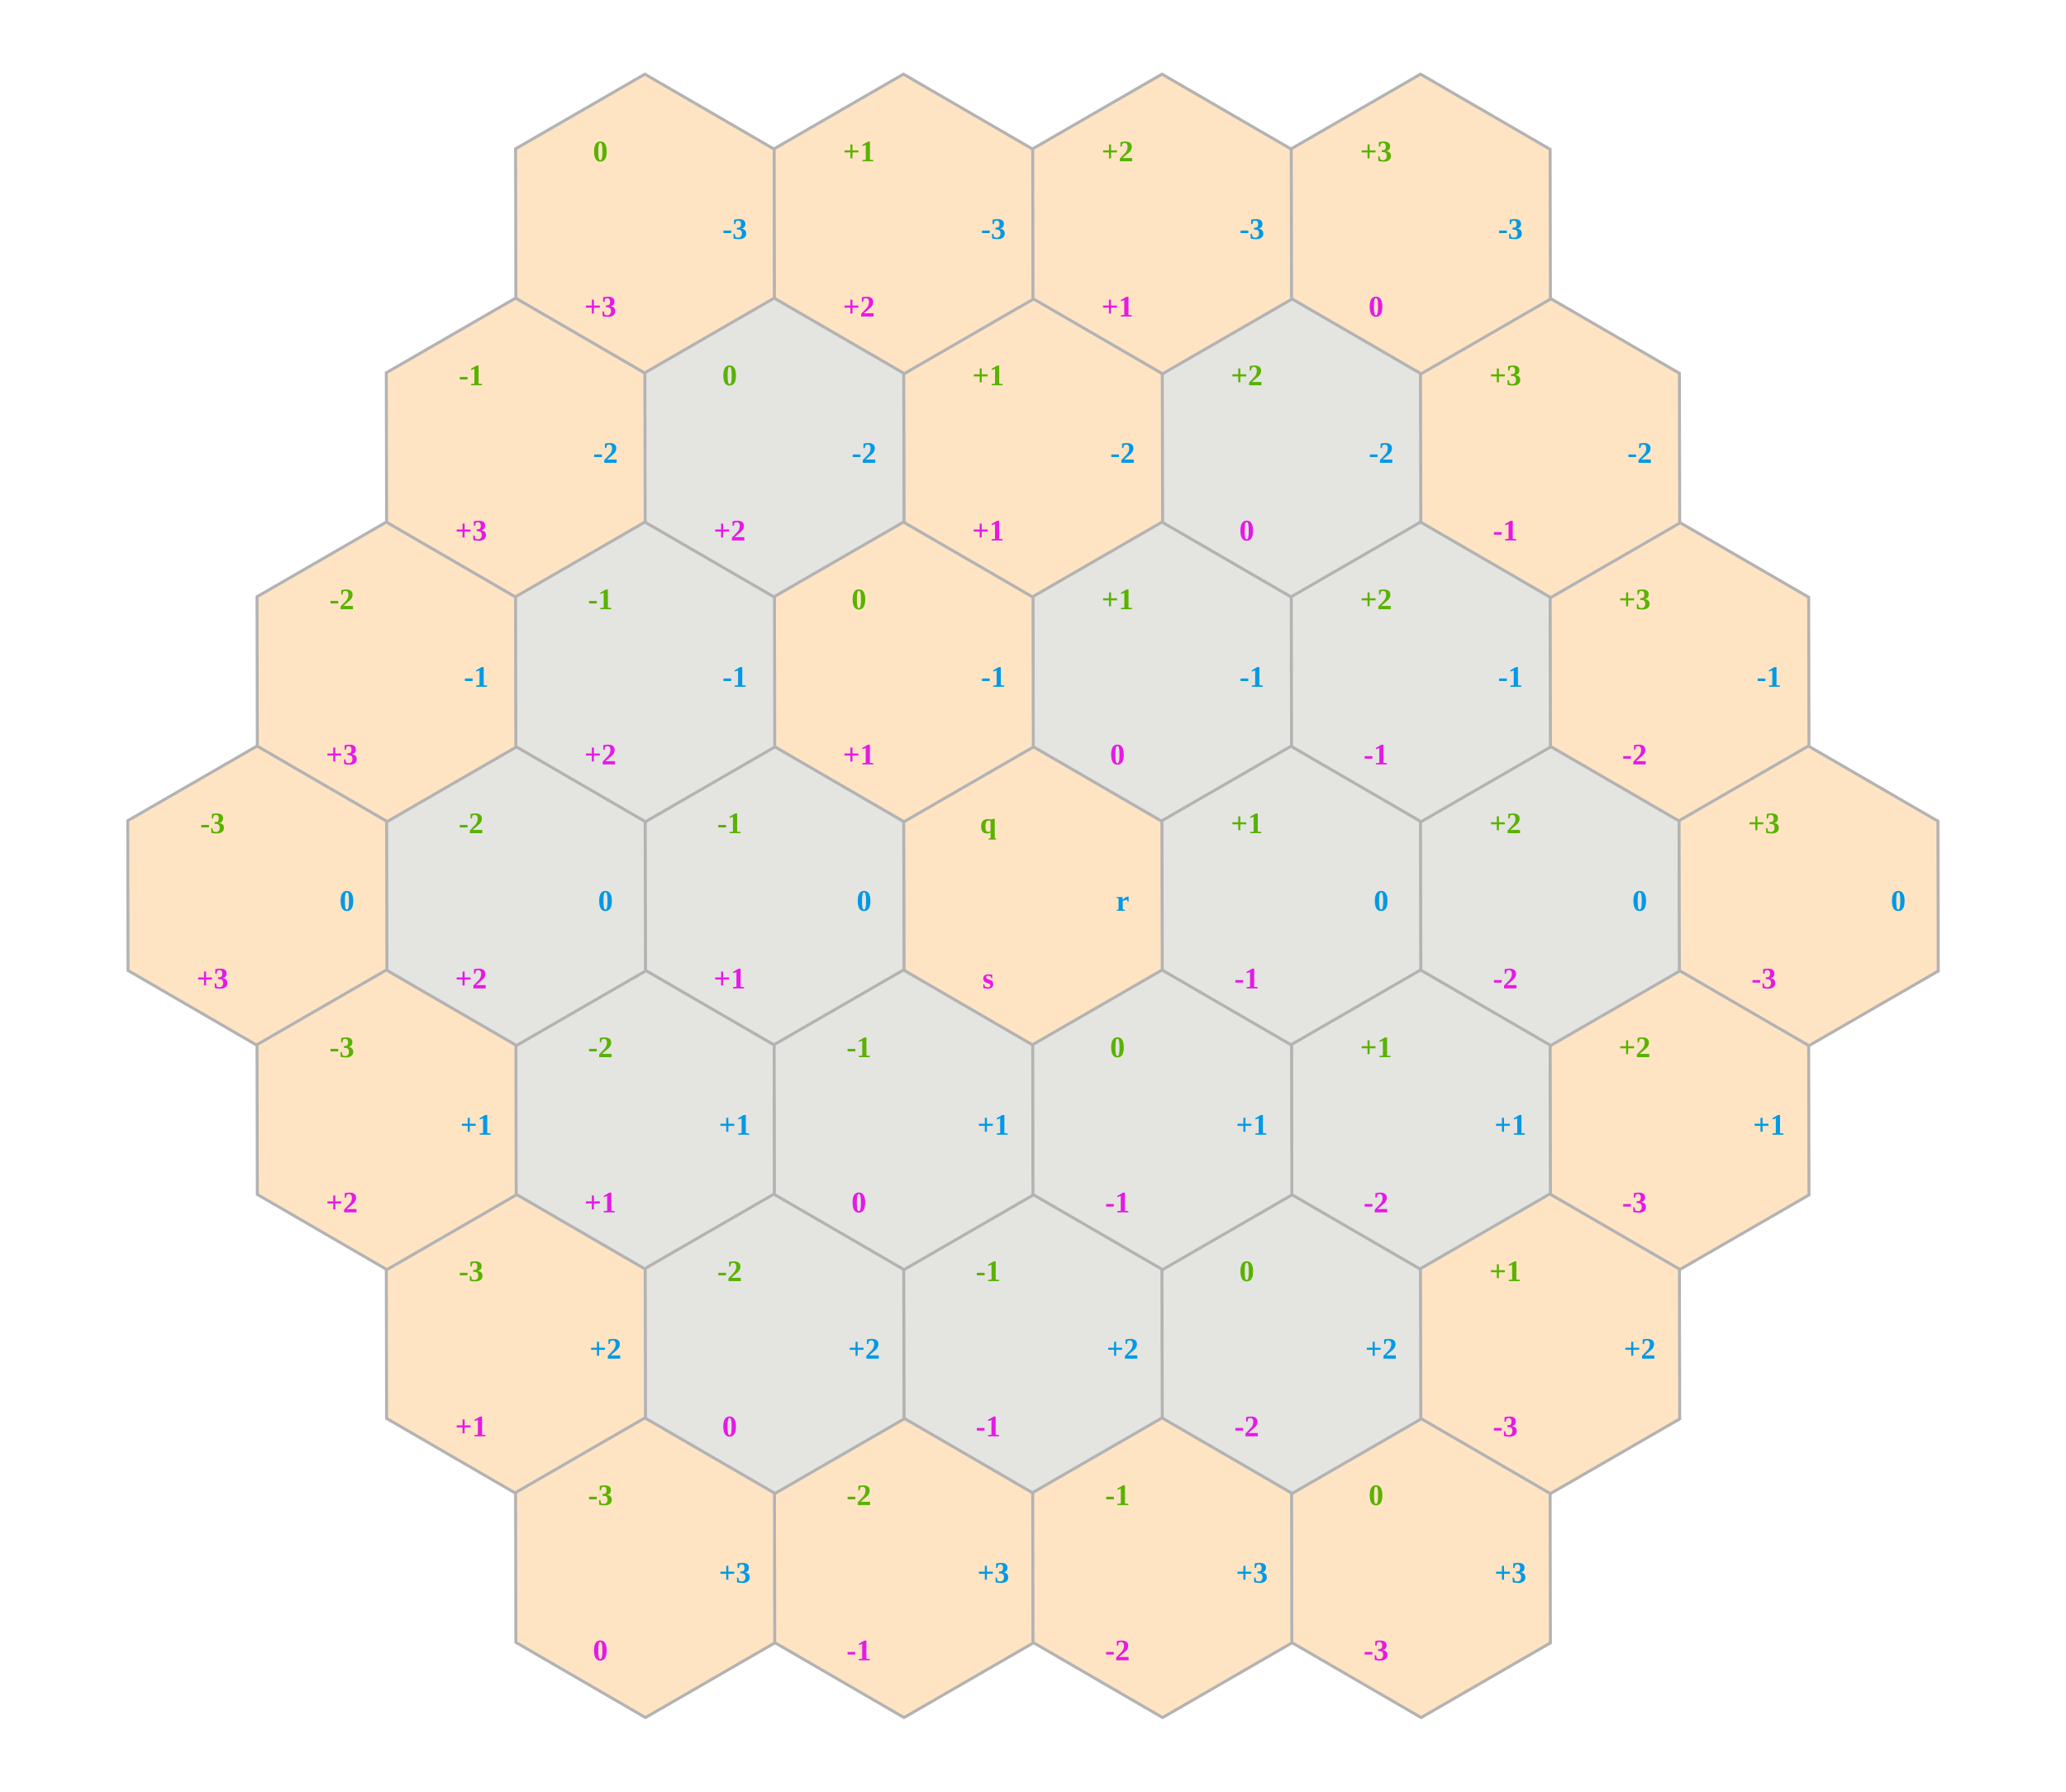
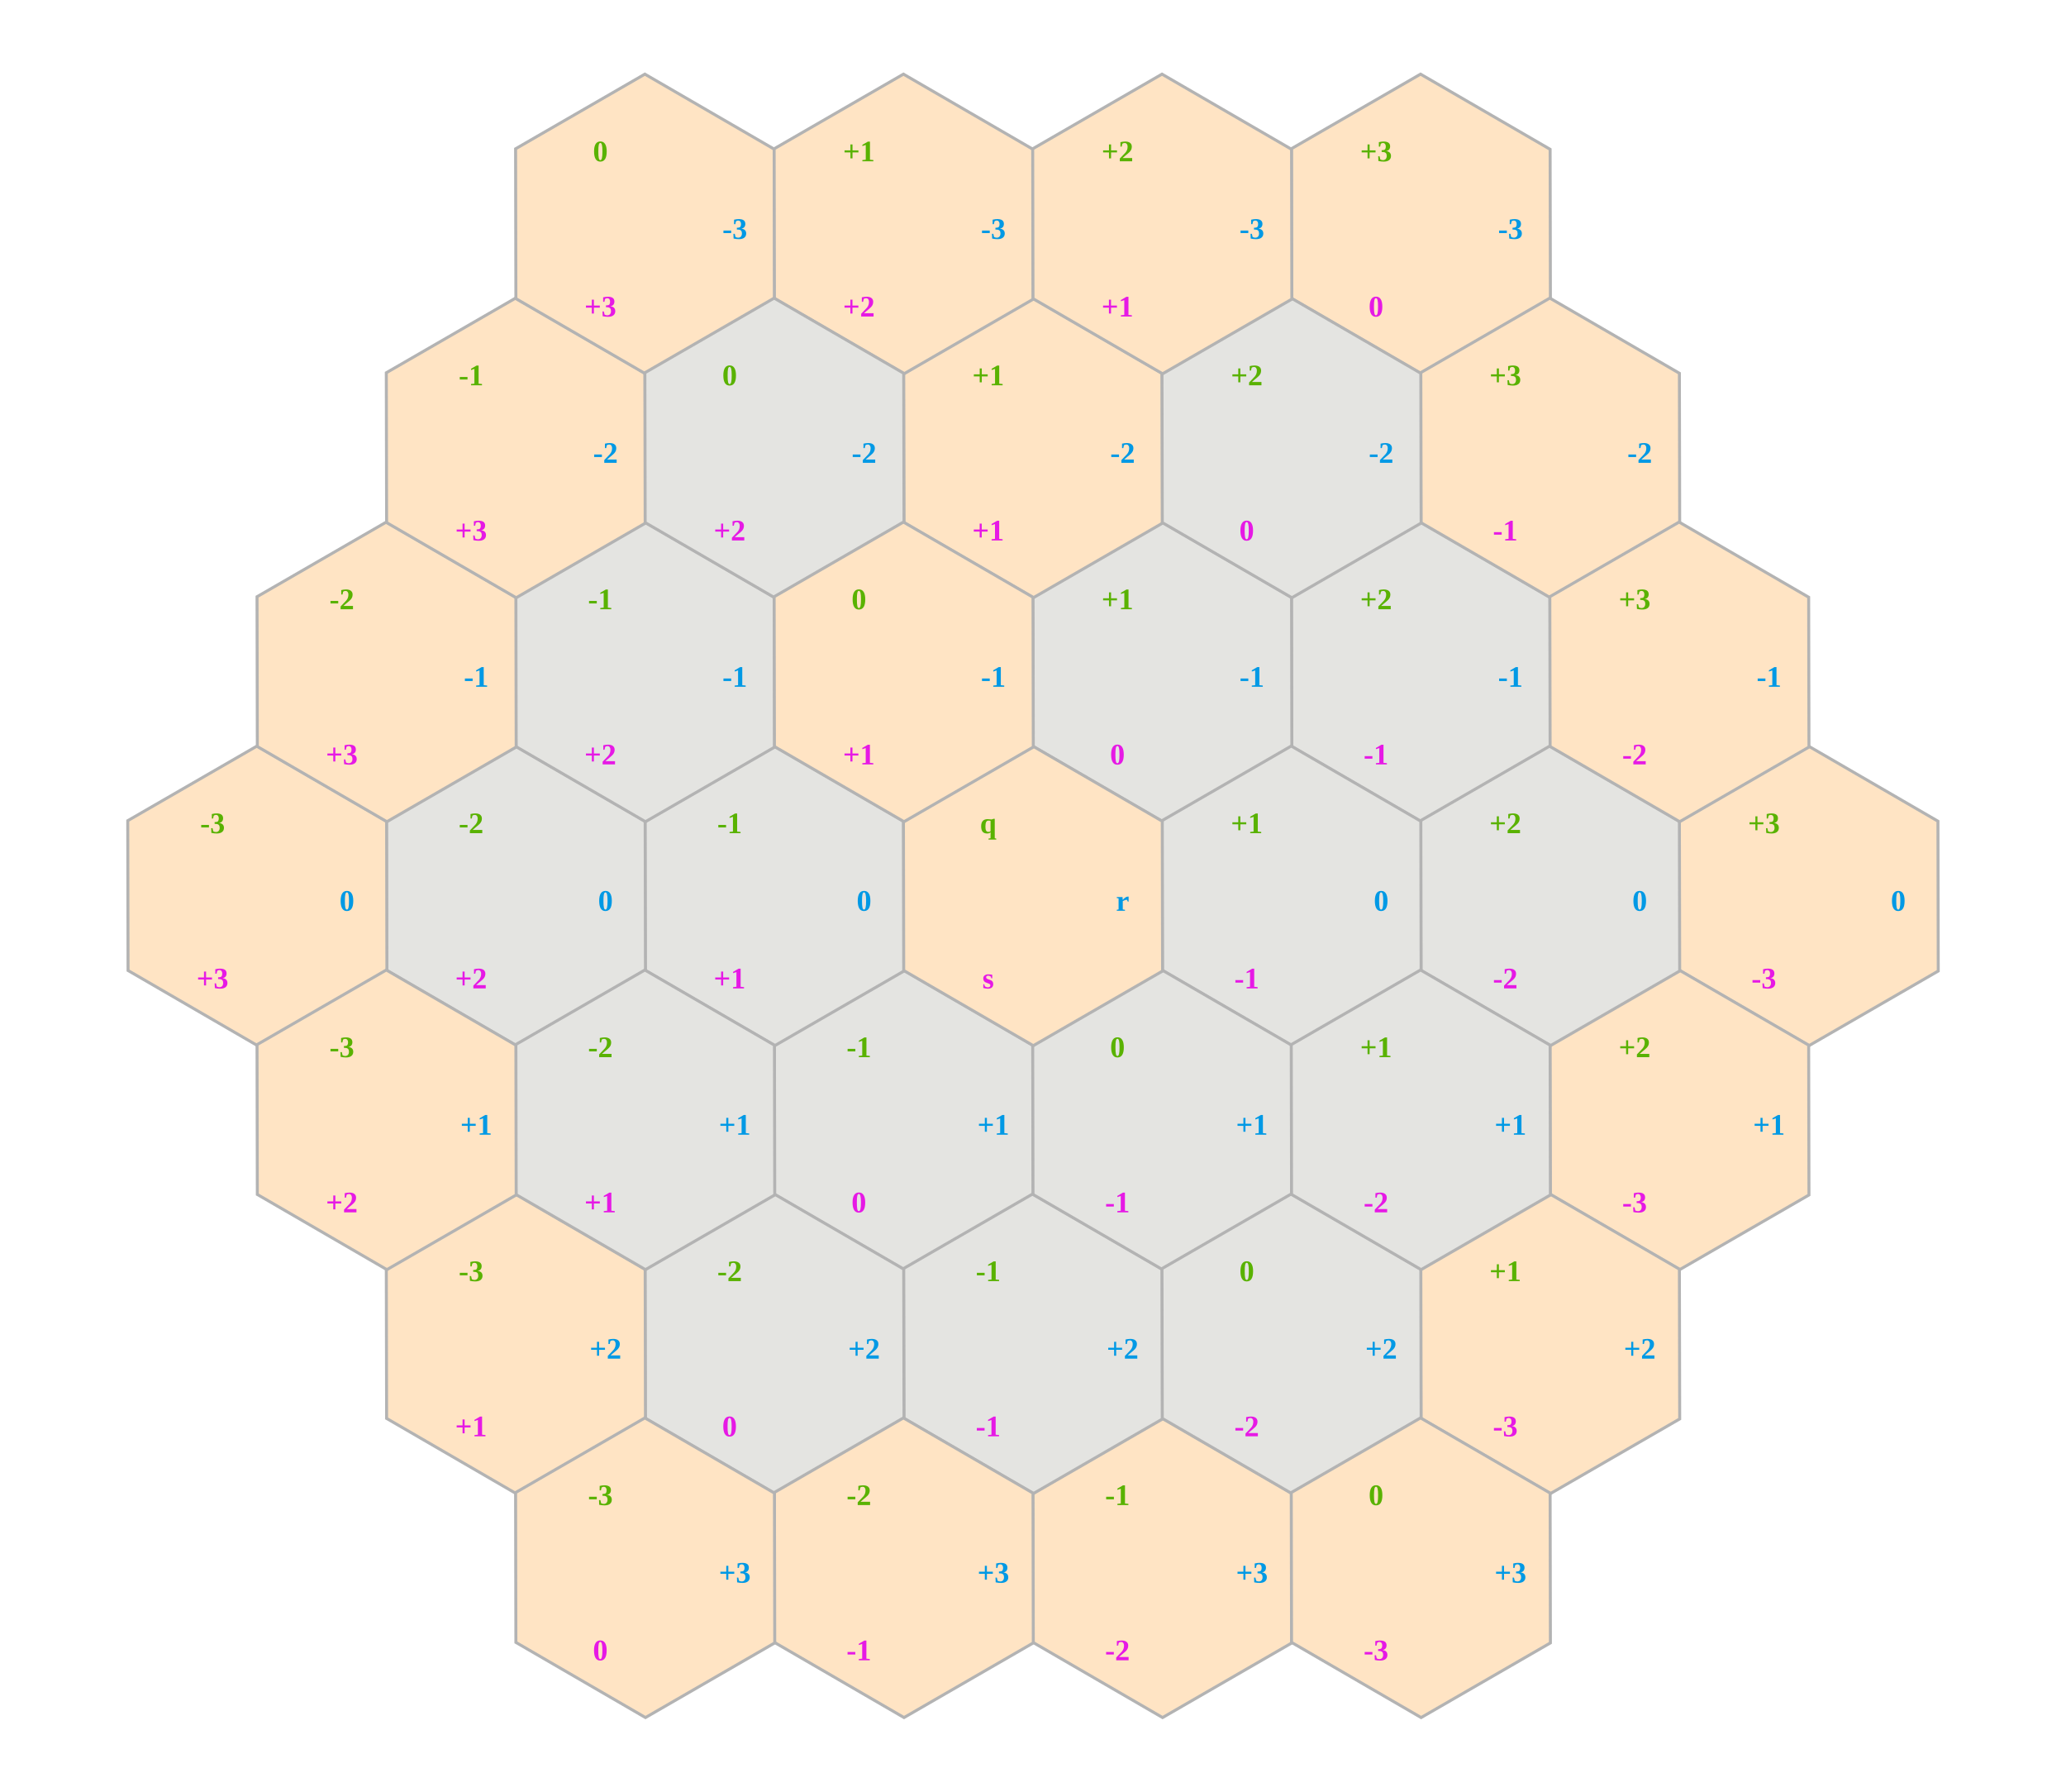
<svg xmlns="http://www.w3.org/2000/svg" version="1.1" viewBox="-692 -600 1384 1200" width="1384" height="1200" preserveAspectRatio="xMidYMin meet">
  <style>
    svg {
        stroke-width: 2px;
        stroke: #b3b3b3ff;
        fill: #e4e4e1ff;
        background-color: #ffffffff;
    }
    text {
        font-weight: bold;
        stroke: none;
        fill: black;
        text-anchor: middle;
        font-size: 20px;
    }
    .q {
        fill: #59b201ff;
    }
    .r {
        fill: #0099e5ff;
    }
    .s {
        fill: #e619e5ff;
    }
    .style-1 {
        fill: #ffe4c4ff;
    }
</style>
-   <g transform="translate(173.2051,-300),rotate(-30)">
-     <polygon points="100,0 50,-87 -50,-87 -100,-0 -50,87 50,87">
-     </polygon>
-     <text transform="rotate(-90) translate(60, 0) rotate(90) rotate(30) translate(0,10)" class="q">+2</text>
-     <text transform="rotate(-90) translate(-30, 52) rotate(90) rotate(30) translate(0,10)" class="r">-2</text>
-     <text transform="rotate(-90) translate(-30, -52) rotate(90) rotate(30) translate(0,10)" class="s">0</text>
-   </g>
-   <g class="style-1" transform="translate(259.8076,450),rotate(-30)">
-     <polygon points="100,0 50,-87 -50,-87 -100,-0 -50,87 50,87">
-     </polygon>
-     <text transform="rotate(-90) translate(60, 0) rotate(90) rotate(30) translate(0,10)" class="q">0</text>
-     <text transform="rotate(-90) translate(-30, 52) rotate(90) rotate(30) translate(0,10)" class="r">+3</text>
-     <text transform="rotate(-90) translate(-30, -52) rotate(90) rotate(30) translate(0,10)" class="s">-3</text>
+   <g class="style-1" transform="translate(519.6152,0),rotate(-30)">
+     <polygon points="100,0 50,-87 -50,-87 -100,-0 -50,87 50,87">
+     </polygon>
+     <text transform="rotate(-90) translate(60, 0) rotate(90) rotate(30) translate(0,10)" class="q">+3</text>
+     <text transform="rotate(-90) translate(-30, 52) rotate(90) rotate(30) translate(0,10)" class="r">0</text>
+     <text transform="rotate(-90) translate(-30, -52) rotate(90) rotate(30) translate(0,10)" class="s">-3</text>
+   </g>
+   <g transform="translate(-86.60254,150),rotate(-30)">
+     <polygon points="100,0 50,-87 -50,-87 -100,-0 -50,87 50,87">
+     </polygon>
+     <text transform="rotate(-90) translate(60, 0) rotate(90) rotate(30) translate(0,10)" class="q">-1</text>
+     <text transform="rotate(-90) translate(-30, 52) rotate(90) rotate(30) translate(0,10)" class="r">+1</text>
+     <text transform="rotate(-90) translate(-30, -52) rotate(90) rotate(30) translate(0,10)" class="s">0</text>
+   </g>
+   <g transform="translate(259.8076,-150),rotate(-30)">
+     <polygon points="100,0 50,-87 -50,-87 -100,-0 -50,87 50,87">
+     </polygon>
+     <text transform="rotate(-90) translate(60, 0) rotate(90) rotate(30) translate(0,10)" class="q">+2</text>
+     <text transform="rotate(-90) translate(-30, 52) rotate(90) rotate(30) translate(0,10)" class="r">-1</text>
+     <text transform="rotate(-90) translate(-30, -52) rotate(90) rotate(30) translate(0,10)" class="s">-1</text>
+   </g>
+   <g class="style-1" transform="translate(259.8076,-450),rotate(-30)">
+     <polygon points="100,0 50,-87 -50,-87 -100,-0 -50,87 50,87">
+     </polygon>
+     <text transform="rotate(-90) translate(60, 0) rotate(90) rotate(30) translate(0,10)" class="q">+3</text>
+     <text transform="rotate(-90) translate(-30, 52) rotate(90) rotate(30) translate(0,10)" class="r">-3</text>
+     <text transform="rotate(-90) translate(-30, -52) rotate(90) rotate(30) translate(0,10)" class="s">0</text>
+   </g>
+   <g transform="translate(-173.2051,0),rotate(-30)">
+     <polygon points="100,0 50,-87 -50,-87 -100,-0 -50,87 50,87">
+     </polygon>
+     <text transform="rotate(-90) translate(60, 0) rotate(90) rotate(30) translate(0,10)" class="q">-1</text>
+     <text transform="rotate(-90) translate(-30, 52) rotate(90) rotate(30) translate(0,10)" class="r">0</text>
+     <text transform="rotate(-90) translate(-30, -52) rotate(90) rotate(30) translate(0,10)" class="s">+1</text>
+   </g>
+   <g class="style-1" transform="translate(433.0127,150),rotate(-30)">
+     <polygon points="100,0 50,-87 -50,-87 -100,-0 -50,87 50,87">
+     </polygon>
+     <text transform="rotate(-90) translate(60, 0) rotate(90) rotate(30) translate(0,10)" class="q">+2</text>
+     <text transform="rotate(-90) translate(-30, 52) rotate(90) rotate(30) translate(0,10)" class="r">+1</text>
+     <text transform="rotate(-90) translate(-30, -52) rotate(90) rotate(30) translate(0,10)" class="s">-3</text>
+   </g>
+   <g class="style-1" transform="translate(86.60254,450),rotate(-30)">
+     <polygon points="100,0 50,-87 -50,-87 -100,-0 -50,87 50,87">
+     </polygon>
+     <text transform="rotate(-90) translate(60, 0) rotate(90) rotate(30) translate(0,10)" class="q">-1</text>
+     <text transform="rotate(-90) translate(-30, 52) rotate(90) rotate(30) translate(0,10)" class="r">+3</text>
+     <text transform="rotate(-90) translate(-30, -52) rotate(90) rotate(30) translate(0,10)" class="s">-2</text>
+   </g>
+   <g transform="translate(-346.4102,0),rotate(-30)">
+     <polygon points="100,0 50,-87 -50,-87 -100,-0 -50,87 50,87">
+     </polygon>
+     <text transform="rotate(-90) translate(60, 0) rotate(90) rotate(30) translate(0,10)" class="q">-2</text>
+     <text transform="rotate(-90) translate(-30, 52) rotate(90) rotate(30) translate(0,10)" class="r">0</text>
+     <text transform="rotate(-90) translate(-30, -52) rotate(90) rotate(30) translate(0,10)" class="s">+2</text>
+   </g>
+   <g transform="translate(-259.8076,-150),rotate(-30)">
+     <polygon points="100,0 50,-87 -50,-87 -100,-0 -50,87 50,87">
+     </polygon>
+     <text transform="rotate(-90) translate(60, 0) rotate(90) rotate(30) translate(0,10)" class="q">-1</text>
+     <text transform="rotate(-90) translate(-30, 52) rotate(90) rotate(30) translate(0,10)" class="r">-1</text>
+     <text transform="rotate(-90) translate(-30, -52) rotate(90) rotate(30) translate(0,10)" class="s">+2</text>
+   </g>
+   <g transform="translate(346.4102,0),rotate(-30)">
+     <polygon points="100,0 50,-87 -50,-87 -100,-0 -50,87 50,87">
+     </polygon>
+     <text transform="rotate(-90) translate(60, 0) rotate(90) rotate(30) translate(0,10)" class="q">+2</text>
+     <text transform="rotate(-90) translate(-30, 52) rotate(90) rotate(30) translate(0,10)" class="r">0</text>
+     <text transform="rotate(-90) translate(-30, -52) rotate(90) rotate(30) translate(0,10)" class="s">-2</text>
+   </g>
+   <g class="style-1" transform="translate(-519.6152,0),rotate(-30)">
+     <polygon points="100,0 50,-87 -50,-87 -100,-0 -50,87 50,87">
+     </polygon>
+     <text transform="rotate(-90) translate(60, 0) rotate(90) rotate(30) translate(0,10)" class="q">-3</text>
+     <text transform="rotate(-90) translate(-30, 52) rotate(90) rotate(30) translate(0,10)" class="r">0</text>
+     <text transform="rotate(-90) translate(-30, -52) rotate(90) rotate(30) translate(0,10)" class="s">+3</text>
+   </g>
+   <g transform="translate(0,300),rotate(-30)">
+     <polygon points="100,0 50,-87 -50,-87 -100,-0 -50,87 50,87">
+     </polygon>
+     <text transform="rotate(-90) translate(60, 0) rotate(90) rotate(30) translate(0,10)" class="q">-1</text>
+     <text transform="rotate(-90) translate(-30, 52) rotate(90) rotate(30) translate(0,10)" class="r">+2</text>
+     <text transform="rotate(-90) translate(-30, -52) rotate(90) rotate(30) translate(0,10)" class="s">-1</text>
+   </g>
+   <g transform="translate(-173.2051,300),rotate(-30)">
+     <polygon points="100,0 50,-87 -50,-87 -100,-0 -50,87 50,87">
+     </polygon>
+     <text transform="rotate(-90) translate(60, 0) rotate(90) rotate(30) translate(0,10)" class="q">-2</text>
+     <text transform="rotate(-90) translate(-30, 52) rotate(90) rotate(30) translate(0,10)" class="r">+2</text>
+     <text transform="rotate(-90) translate(-30, -52) rotate(90) rotate(30) translate(0,10)" class="s">0</text>
+   </g>
+   <g transform="translate(86.60254,-150),rotate(-30)">
+     <polygon points="100,0 50,-87 -50,-87 -100,-0 -50,87 50,87">
+     </polygon>
+     <text transform="rotate(-90) translate(60, 0) rotate(90) rotate(30) translate(0,10)" class="q">+1</text>
+     <text transform="rotate(-90) translate(-30, 52) rotate(90) rotate(30) translate(0,10)" class="r">-1</text>
+     <text transform="rotate(-90) translate(-30, -52) rotate(90) rotate(30) translate(0,10)" class="s">0</text>
+   </g>
+   <g class="style-1" transform="translate(-433.0127,-150),rotate(-30)">
+     <polygon points="100,0 50,-87 -50,-87 -100,-0 -50,87 50,87">
+     </polygon>
+     <text transform="rotate(-90) translate(60, 0) rotate(90) rotate(30) translate(0,10)" class="q">-2</text>
+     <text transform="rotate(-90) translate(-30, 52) rotate(90) rotate(30) translate(0,10)" class="r">-1</text>
+     <text transform="rotate(-90) translate(-30, -52) rotate(90) rotate(30) translate(0,10)" class="s">+3</text>
+   </g>
+   <g class="style-1" transform="translate(-346.4102,300),rotate(-30)">
+     <polygon points="100,0 50,-87 -50,-87 -100,-0 -50,87 50,87">
+     </polygon>
+     <text transform="rotate(-90) translate(60, 0) rotate(90) rotate(30) translate(0,10)" class="q">-3</text>
+     <text transform="rotate(-90) translate(-30, 52) rotate(90) rotate(30) translate(0,10)" class="r">+2</text>
+     <text transform="rotate(-90) translate(-30, -52) rotate(90) rotate(30) translate(0,10)" class="s">+1</text>
+   </g>
+   <g class="style-1" transform="translate(-346.4102,-300),rotate(-30)">
+     <polygon points="100,0 50,-87 -50,-87 -100,-0 -50,87 50,87">
+     </polygon>
+     <text transform="rotate(-90) translate(60, 0) rotate(90) rotate(30) translate(0,10)" class="q">-1</text>
+     <text transform="rotate(-90) translate(-30, 52) rotate(90) rotate(30) translate(0,10)" class="r">-2</text>
+     <text transform="rotate(-90) translate(-30, -52) rotate(90) rotate(30) translate(0,10)" class="s">+3</text>
+   </g>
+   <g class="style-1" transform="translate(-86.60254,450),rotate(-30)">
+     <polygon points="100,0 50,-87 -50,-87 -100,-0 -50,87 50,87">
+     </polygon>
+     <text transform="rotate(-90) translate(60, 0) rotate(90) rotate(30) translate(0,10)" class="q">-2</text>
+     <text transform="rotate(-90) translate(-30, 52) rotate(90) rotate(30) translate(0,10)" class="r">+3</text>
+     <text transform="rotate(-90) translate(-30, -52) rotate(90) rotate(30) translate(0,10)" class="s">-1</text>
+   </g>
+   <g transform="translate(-259.8076,150),rotate(-30)">
+     <polygon points="100,0 50,-87 -50,-87 -100,-0 -50,87 50,87">
+     </polygon>
+     <text transform="rotate(-90) translate(60, 0) rotate(90) rotate(30) translate(0,10)" class="q">-2</text>
+     <text transform="rotate(-90) translate(-30, 52) rotate(90) rotate(30) translate(0,10)" class="r">+1</text>
+     <text transform="rotate(-90) translate(-30, -52) rotate(90) rotate(30) translate(0,10)" class="s">+1</text>
+   </g>
+   <g transform="translate(173.2051,0),rotate(-30)">
+     <polygon points="100,0 50,-87 -50,-87 -100,-0 -50,87 50,87">
+     </polygon>
+     <text transform="rotate(-90) translate(60, 0) rotate(90) rotate(30) translate(0,10)" class="q">+1</text>
+     <text transform="rotate(-90) translate(-30, 52) rotate(90) rotate(30) translate(0,10)" class="r">0</text>
+     <text transform="rotate(-90) translate(-30, -52) rotate(90) rotate(30) translate(0,10)" class="s">-1</text>
+   </g>
+   <g class="style-1" transform="translate(0,-300),rotate(-30)">
+     <polygon points="100,0 50,-87 -50,-87 -100,-0 -50,87 50,87">
+     </polygon>
+     <text transform="rotate(-90) translate(60, 0) rotate(90) rotate(30) translate(0,10)" class="q">+1</text>
+     <text transform="rotate(-90) translate(-30, 52) rotate(90) rotate(30) translate(0,10)" class="r">-2</text>
+     <text transform="rotate(-90) translate(-30, -52) rotate(90) rotate(30) translate(0,10)" class="s">+1</text>
+   </g>
+   <g class="style-1" transform="translate(346.4102,-300),rotate(-30)">
+     <polygon points="100,0 50,-87 -50,-87 -100,-0 -50,87 50,87">
+     </polygon>
+     <text transform="rotate(-90) translate(60, 0) rotate(90) rotate(30) translate(0,10)" class="q">+3</text>
+     <text transform="rotate(-90) translate(-30, 52) rotate(90) rotate(30) translate(0,10)" class="r">-2</text>
+     <text transform="rotate(-90) translate(-30, -52) rotate(90) rotate(30) translate(0,10)" class="s">-1</text>
+   </g>
+   <g transform="translate(86.60254,150),rotate(-30)">
+     <polygon points="100,0 50,-87 -50,-87 -100,-0 -50,87 50,87">
+     </polygon>
+     <text transform="rotate(-90) translate(60, 0) rotate(90) rotate(30) translate(0,10)" class="q">0</text>
+     <text transform="rotate(-90) translate(-30, 52) rotate(90) rotate(30) translate(0,10)" class="r">+1</text>
+     <text transform="rotate(-90) translate(-30, -52) rotate(90) rotate(30) translate(0,10)" class="s">-1</text>
  </g>
  <g class="style-1" transform="translate(0,0),rotate(-30)">
    <polygon points="100,0 50,-87 -50,-87 -100,-0 -50,87 50,87">
    </polygon>
    <text transform="rotate(-90) translate(60, 0) rotate(90) rotate(30) translate(0,10)" class="q">q</text>
    <text transform="rotate(-90) translate(-30, 52) rotate(90) rotate(30) translate(0,10)" class="r">r</text>
    <text transform="rotate(-90) translate(-30, -52) rotate(90) rotate(30) translate(0,10)" class="s">s</text>
  </g>
-   <g class="style-1" transform="translate(433.0127,150),rotate(-30)">
-     <polygon points="100,0 50,-87 -50,-87 -100,-0 -50,87 50,87">
-     </polygon>
-     <text transform="rotate(-90) translate(60, 0) rotate(90) rotate(30) translate(0,10)" class="q">+2</text>
-     <text transform="rotate(-90) translate(-30, 52) rotate(90) rotate(30) translate(0,10)" class="r">+1</text>
-     <text transform="rotate(-90) translate(-30, -52) rotate(90) rotate(30) translate(0,10)" class="s">-3</text>
-   </g>
-   <g class="style-1" transform="translate(0,-300),rotate(-30)">
-     <polygon points="100,0 50,-87 -50,-87 -100,-0 -50,87 50,87">
-     </polygon>
-     <text transform="rotate(-90) translate(60, 0) rotate(90) rotate(30) translate(0,10)" class="q">+1</text>
-     <text transform="rotate(-90) translate(-30, 52) rotate(90) rotate(30) translate(0,10)" class="r">-2</text>
-     <text transform="rotate(-90) translate(-30, -52) rotate(90) rotate(30) translate(0,10)" class="s">+1</text>
-   </g>
  <g class="style-1" transform="translate(-259.8076,-450),rotate(-30)">
    <polygon points="100,0 50,-87 -50,-87 -100,-0 -50,87 50,87">
    </polygon>
    <text transform="rotate(-90) translate(60, 0) rotate(90) rotate(30) translate(0,10)" class="q">0</text>
    <text transform="rotate(-90) translate(-30, 52) rotate(90) rotate(30) translate(0,10)" class="r">-3</text>
    <text transform="rotate(-90) translate(-30, -52) rotate(90) rotate(30) translate(0,10)" class="s">+3</text>
  </g>
+   <g class="style-1" transform="translate(346.4102,300),rotate(-30)">
+     <polygon points="100,0 50,-87 -50,-87 -100,-0 -50,87 50,87">
+     </polygon>
+     <text transform="rotate(-90) translate(60, 0) rotate(90) rotate(30) translate(0,10)" class="q">+1</text>
+     <text transform="rotate(-90) translate(-30, 52) rotate(90) rotate(30) translate(0,10)" class="r">+2</text>
+     <text transform="rotate(-90) translate(-30, -52) rotate(90) rotate(30) translate(0,10)" class="s">-3</text>
+   </g>
+   <g transform="translate(173.2051,300),rotate(-30)">
+     <polygon points="100,0 50,-87 -50,-87 -100,-0 -50,87 50,87">
+     </polygon>
+     <text transform="rotate(-90) translate(60, 0) rotate(90) rotate(30) translate(0,10)" class="q">0</text>
+     <text transform="rotate(-90) translate(-30, 52) rotate(90) rotate(30) translate(0,10)" class="r">+2</text>
+     <text transform="rotate(-90) translate(-30, -52) rotate(90) rotate(30) translate(0,10)" class="s">-2</text>
+   </g>
+   <g transform="translate(173.2051,-300),rotate(-30)">
+     <polygon points="100,0 50,-87 -50,-87 -100,-0 -50,87 50,87">
+     </polygon>
+     <text transform="rotate(-90) translate(60, 0) rotate(90) rotate(30) translate(0,10)" class="q">+2</text>
+     <text transform="rotate(-90) translate(-30, 52) rotate(90) rotate(30) translate(0,10)" class="r">-2</text>
+     <text transform="rotate(-90) translate(-30, -52) rotate(90) rotate(30) translate(0,10)" class="s">0</text>
+   </g>
+   <g transform="translate(259.8076,150),rotate(-30)">
+     <polygon points="100,0 50,-87 -50,-87 -100,-0 -50,87 50,87">
+     </polygon>
+     <text transform="rotate(-90) translate(60, 0) rotate(90) rotate(30) translate(0,10)" class="q">+1</text>
+     <text transform="rotate(-90) translate(-30, 52) rotate(90) rotate(30) translate(0,10)" class="r">+1</text>
+     <text transform="rotate(-90) translate(-30, -52) rotate(90) rotate(30) translate(0,10)" class="s">-2</text>
+   </g>
+   <g class="style-1" transform="translate(-259.8076,450),rotate(-30)">
+     <polygon points="100,0 50,-87 -50,-87 -100,-0 -50,87 50,87">
+     </polygon>
+     <text transform="rotate(-90) translate(60, 0) rotate(90) rotate(30) translate(0,10)" class="q">-3</text>
+     <text transform="rotate(-90) translate(-30, 52) rotate(90) rotate(30) translate(0,10)" class="r">+3</text>
+     <text transform="rotate(-90) translate(-30, -52) rotate(90) rotate(30) translate(0,10)" class="s">0</text>
+   </g>
+   <g class="style-1" transform="translate(-433.0127,150),rotate(-30)">
+     <polygon points="100,0 50,-87 -50,-87 -100,-0 -50,87 50,87">
+     </polygon>
+     <text transform="rotate(-90) translate(60, 0) rotate(90) rotate(30) translate(0,10)" class="q">-3</text>
+     <text transform="rotate(-90) translate(-30, 52) rotate(90) rotate(30) translate(0,10)" class="r">+1</text>
+     <text transform="rotate(-90) translate(-30, -52) rotate(90) rotate(30) translate(0,10)" class="s">+2</text>
+   </g>
  <g class="style-1" transform="translate(-86.60254,-450),rotate(-30)">
    <polygon points="100,0 50,-87 -50,-87 -100,-0 -50,87 50,87">
    </polygon>
    <text transform="rotate(-90) translate(60, 0) rotate(90) rotate(30) translate(0,10)" class="q">+1</text>
    <text transform="rotate(-90) translate(-30, 52) rotate(90) rotate(30) translate(0,10)" class="r">-3</text>
    <text transform="rotate(-90) translate(-30, -52) rotate(90) rotate(30) translate(0,10)" class="s">+2</text>
  </g>
-   <g transform="translate(-173.2051,0),rotate(-30)">
-     <polygon points="100,0 50,-87 -50,-87 -100,-0 -50,87 50,87">
-     </polygon>
-     <text transform="rotate(-90) translate(60, 0) rotate(90) rotate(30) translate(0,10)" class="q">-1</text>
-     <text transform="rotate(-90) translate(-30, 52) rotate(90) rotate(30) translate(0,10)" class="r">0</text>
-     <text transform="rotate(-90) translate(-30, -52) rotate(90) rotate(30) translate(0,10)" class="s">+1</text>
-   </g>
  <g class="style-1" transform="translate(86.60254,-450),rotate(-30)">
    <polygon points="100,0 50,-87 -50,-87 -100,-0 -50,87 50,87">
    </polygon>
    <text transform="rotate(-90) translate(60, 0) rotate(90) rotate(30) translate(0,10)" class="q">+2</text>
    <text transform="rotate(-90) translate(-30, 52) rotate(90) rotate(30) translate(0,10)" class="r">-3</text>
    <text transform="rotate(-90) translate(-30, -52) rotate(90) rotate(30) translate(0,10)" class="s">+1</text>
  </g>
-   <g transform="translate(86.60254,-150),rotate(-30)">
-     <polygon points="100,0 50,-87 -50,-87 -100,-0 -50,87 50,87">
-     </polygon>
-     <text transform="rotate(-90) translate(60, 0) rotate(90) rotate(30) translate(0,10)" class="q">+1</text>
-     <text transform="rotate(-90) translate(-30, 52) rotate(90) rotate(30) translate(0,10)" class="r">-1</text>
-     <text transform="rotate(-90) translate(-30, -52) rotate(90) rotate(30) translate(0,10)" class="s">0</text>
-   </g>
  <g class="style-1" transform="translate(433.0127,-150),rotate(-30)">
    <polygon points="100,0 50,-87 -50,-87 -100,-0 -50,87 50,87">
    </polygon>
    <text transform="rotate(-90) translate(60, 0) rotate(90) rotate(30) translate(0,10)" class="q">+3</text>
    <text transform="rotate(-90) translate(-30, 52) rotate(90) rotate(30) translate(0,10)" class="r">-1</text>
    <text transform="rotate(-90) translate(-30, -52) rotate(90) rotate(30) translate(0,10)" class="s">-2</text>
  </g>
-   <g transform="translate(173.2051,0),rotate(-30)">
-     <polygon points="100,0 50,-87 -50,-87 -100,-0 -50,87 50,87">
-     </polygon>
-     <text transform="rotate(-90) translate(60, 0) rotate(90) rotate(30) translate(0,10)" class="q">+1</text>
-     <text transform="rotate(-90) translate(-30, 52) rotate(90) rotate(30) translate(0,10)" class="r">0</text>
-     <text transform="rotate(-90) translate(-30, -52) rotate(90) rotate(30) translate(0,10)" class="s">-1</text>
-   </g>
-   <g transform="translate(-259.8076,150),rotate(-30)">
-     <polygon points="100,0 50,-87 -50,-87 -100,-0 -50,87 50,87">
-     </polygon>
-     <text transform="rotate(-90) translate(60, 0) rotate(90) rotate(30) translate(0,10)" class="q">-2</text>
-     <text transform="rotate(-90) translate(-30, 52) rotate(90) rotate(30) translate(0,10)" class="r">+1</text>
-     <text transform="rotate(-90) translate(-30, -52) rotate(90) rotate(30) translate(0,10)" class="s">+1</text>
-   </g>
-   <g transform="translate(0,300),rotate(-30)">
-     <polygon points="100,0 50,-87 -50,-87 -100,-0 -50,87 50,87">
-     </polygon>
-     <text transform="rotate(-90) translate(60, 0) rotate(90) rotate(30) translate(0,10)" class="q">-1</text>
-     <text transform="rotate(-90) translate(-30, 52) rotate(90) rotate(30) translate(0,10)" class="r">+2</text>
-     <text transform="rotate(-90) translate(-30, -52) rotate(90) rotate(30) translate(0,10)" class="s">-1</text>
-   </g>
-   <g class="style-1" transform="translate(346.4102,-300),rotate(-30)">
-     <polygon points="100,0 50,-87 -50,-87 -100,-0 -50,87 50,87">
-     </polygon>
-     <text transform="rotate(-90) translate(60, 0) rotate(90) rotate(30) translate(0,10)" class="q">+3</text>
-     <text transform="rotate(-90) translate(-30, 52) rotate(90) rotate(30) translate(0,10)" class="r">-2</text>
-     <text transform="rotate(-90) translate(-30, -52) rotate(90) rotate(30) translate(0,10)" class="s">-1</text>
-   </g>
-   <g class="style-1" transform="translate(-346.4102,-300),rotate(-30)">
-     <polygon points="100,0 50,-87 -50,-87 -100,-0 -50,87 50,87">
-     </polygon>
-     <text transform="rotate(-90) translate(60, 0) rotate(90) rotate(30) translate(0,10)" class="q">-1</text>
-     <text transform="rotate(-90) translate(-30, 52) rotate(90) rotate(30) translate(0,10)" class="r">-2</text>
-     <text transform="rotate(-90) translate(-30, -52) rotate(90) rotate(30) translate(0,10)" class="s">+3</text>
-   </g>
-   <g class="style-1" transform="translate(-86.60254,450),rotate(-30)">
-     <polygon points="100,0 50,-87 -50,-87 -100,-0 -50,87 50,87">
-     </polygon>
-     <text transform="rotate(-90) translate(60, 0) rotate(90) rotate(30) translate(0,10)" class="q">-2</text>
-     <text transform="rotate(-90) translate(-30, 52) rotate(90) rotate(30) translate(0,10)" class="r">+3</text>
-     <text transform="rotate(-90) translate(-30, -52) rotate(90) rotate(30) translate(0,10)" class="s">-1</text>
-   </g>
-   <g transform="translate(346.4102,0),rotate(-30)">
-     <polygon points="100,0 50,-87 -50,-87 -100,-0 -50,87 50,87">
-     </polygon>
-     <text transform="rotate(-90) translate(60, 0) rotate(90) rotate(30) translate(0,10)" class="q">+2</text>
-     <text transform="rotate(-90) translate(-30, 52) rotate(90) rotate(30) translate(0,10)" class="r">0</text>
-     <text transform="rotate(-90) translate(-30, -52) rotate(90) rotate(30) translate(0,10)" class="s">-2</text>
-   </g>
-   <g transform="translate(-346.4102,0),rotate(-30)">
-     <polygon points="100,0 50,-87 -50,-87 -100,-0 -50,87 50,87">
-     </polygon>
-     <text transform="rotate(-90) translate(60, 0) rotate(90) rotate(30) translate(0,10)" class="q">-2</text>
-     <text transform="rotate(-90) translate(-30, 52) rotate(90) rotate(30) translate(0,10)" class="r">0</text>
-     <text transform="rotate(-90) translate(-30, -52) rotate(90) rotate(30) translate(0,10)" class="s">+2</text>
-   </g>
-   <g transform="translate(-173.2051,300),rotate(-30)">
-     <polygon points="100,0 50,-87 -50,-87 -100,-0 -50,87 50,87">
-     </polygon>
-     <text transform="rotate(-90) translate(60, 0) rotate(90) rotate(30) translate(0,10)" class="q">-2</text>
-     <text transform="rotate(-90) translate(-30, 52) rotate(90) rotate(30) translate(0,10)" class="r">+2</text>
-     <text transform="rotate(-90) translate(-30, -52) rotate(90) rotate(30) translate(0,10)" class="s">0</text>
-   </g>
-   <g transform="translate(173.2051,300),rotate(-30)">
-     <polygon points="100,0 50,-87 -50,-87 -100,-0 -50,87 50,87">
-     </polygon>
-     <text transform="rotate(-90) translate(60, 0) rotate(90) rotate(30) translate(0,10)" class="q">0</text>
-     <text transform="rotate(-90) translate(-30, 52) rotate(90) rotate(30) translate(0,10)" class="r">+2</text>
-     <text transform="rotate(-90) translate(-30, -52) rotate(90) rotate(30) translate(0,10)" class="s">-2</text>
-   </g>
-   <g class="style-1" transform="translate(-346.4102,300),rotate(-30)">
-     <polygon points="100,0 50,-87 -50,-87 -100,-0 -50,87 50,87">
-     </polygon>
-     <text transform="rotate(-90) translate(60, 0) rotate(90) rotate(30) translate(0,10)" class="q">-3</text>
-     <text transform="rotate(-90) translate(-30, 52) rotate(90) rotate(30) translate(0,10)" class="r">+2</text>
-     <text transform="rotate(-90) translate(-30, -52) rotate(90) rotate(30) translate(0,10)" class="s">+1</text>
-   </g>
  <g transform="translate(-173.2051,-300),rotate(-30)">
    <polygon points="100,0 50,-87 -50,-87 -100,-0 -50,87 50,87">
    </polygon>
    <text transform="rotate(-90) translate(60, 0) rotate(90) rotate(30) translate(0,10)" class="q">0</text>
    <text transform="rotate(-90) translate(-30, 52) rotate(90) rotate(30) translate(0,10)" class="r">-2</text>
    <text transform="rotate(-90) translate(-30, -52) rotate(90) rotate(30) translate(0,10)" class="s">+2</text>
  </g>
-   <g transform="translate(259.8076,150),rotate(-30)">
-     <polygon points="100,0 50,-87 -50,-87 -100,-0 -50,87 50,87">
-     </polygon>
-     <text transform="rotate(-90) translate(60, 0) rotate(90) rotate(30) translate(0,10)" class="q">+1</text>
-     <text transform="rotate(-90) translate(-30, 52) rotate(90) rotate(30) translate(0,10)" class="r">+1</text>
-     <text transform="rotate(-90) translate(-30, -52) rotate(90) rotate(30) translate(0,10)" class="s">-2</text>
-   </g>
-   <g class="style-1" transform="translate(-433.0127,-150),rotate(-30)">
-     <polygon points="100,0 50,-87 -50,-87 -100,-0 -50,87 50,87">
-     </polygon>
-     <text transform="rotate(-90) translate(60, 0) rotate(90) rotate(30) translate(0,10)" class="q">-2</text>
-     <text transform="rotate(-90) translate(-30, 52) rotate(90) rotate(30) translate(0,10)" class="r">-1</text>
-     <text transform="rotate(-90) translate(-30, -52) rotate(90) rotate(30) translate(0,10)" class="s">+3</text>
-   </g>
-   <g transform="translate(-86.60254,150),rotate(-30)">
-     <polygon points="100,0 50,-87 -50,-87 -100,-0 -50,87 50,87">
-     </polygon>
-     <text transform="rotate(-90) translate(60, 0) rotate(90) rotate(30) translate(0,10)" class="q">-1</text>
-     <text transform="rotate(-90) translate(-30, 52) rotate(90) rotate(30) translate(0,10)" class="r">+1</text>
-     <text transform="rotate(-90) translate(-30, -52) rotate(90) rotate(30) translate(0,10)" class="s">0</text>
-   </g>
-   <g transform="translate(259.8076,-150),rotate(-30)">
-     <polygon points="100,0 50,-87 -50,-87 -100,-0 -50,87 50,87">
-     </polygon>
-     <text transform="rotate(-90) translate(60, 0) rotate(90) rotate(30) translate(0,10)" class="q">+2</text>
-     <text transform="rotate(-90) translate(-30, 52) rotate(90) rotate(30) translate(0,10)" class="r">-1</text>
-     <text transform="rotate(-90) translate(-30, -52) rotate(90) rotate(30) translate(0,10)" class="s">-1</text>
-   </g>
-   <g class="style-1" transform="translate(-259.8076,450),rotate(-30)">
-     <polygon points="100,0 50,-87 -50,-87 -100,-0 -50,87 50,87">
-     </polygon>
-     <text transform="rotate(-90) translate(60, 0) rotate(90) rotate(30) translate(0,10)" class="q">-3</text>
-     <text transform="rotate(-90) translate(-30, 52) rotate(90) rotate(30) translate(0,10)" class="r">+3</text>
-     <text transform="rotate(-90) translate(-30, -52) rotate(90) rotate(30) translate(0,10)" class="s">0</text>
-   </g>
-   <g class="style-1" transform="translate(-519.6152,0),rotate(-30)">
-     <polygon points="100,0 50,-87 -50,-87 -100,-0 -50,87 50,87">
-     </polygon>
-     <text transform="rotate(-90) translate(60, 0) rotate(90) rotate(30) translate(0,10)" class="q">-3</text>
-     <text transform="rotate(-90) translate(-30, 52) rotate(90) rotate(30) translate(0,10)" class="r">0</text>
-     <text transform="rotate(-90) translate(-30, -52) rotate(90) rotate(30) translate(0,10)" class="s">+3</text>
-   </g>
-   <g transform="translate(86.60254,150),rotate(-30)">
-     <polygon points="100,0 50,-87 -50,-87 -100,-0 -50,87 50,87">
-     </polygon>
-     <text transform="rotate(-90) translate(60, 0) rotate(90) rotate(30) translate(0,10)" class="q">0</text>
-     <text transform="rotate(-90) translate(-30, 52) rotate(90) rotate(30) translate(0,10)" class="r">+1</text>
-     <text transform="rotate(-90) translate(-30, -52) rotate(90) rotate(30) translate(0,10)" class="s">-1</text>
-   </g>
-   <g class="style-1" transform="translate(86.60254,450),rotate(-30)">
-     <polygon points="100,0 50,-87 -50,-87 -100,-0 -50,87 50,87">
-     </polygon>
-     <text transform="rotate(-90) translate(60, 0) rotate(90) rotate(30) translate(0,10)" class="q">-1</text>
-     <text transform="rotate(-90) translate(-30, 52) rotate(90) rotate(30) translate(0,10)" class="r">+3</text>
-     <text transform="rotate(-90) translate(-30, -52) rotate(90) rotate(30) translate(0,10)" class="s">-2</text>
-   </g>
-   <g class="style-1" transform="translate(259.8076,-450),rotate(-30)">
-     <polygon points="100,0 50,-87 -50,-87 -100,-0 -50,87 50,87">
-     </polygon>
-     <text transform="rotate(-90) translate(60, 0) rotate(90) rotate(30) translate(0,10)" class="q">+3</text>
-     <text transform="rotate(-90) translate(-30, 52) rotate(90) rotate(30) translate(0,10)" class="r">-3</text>
-     <text transform="rotate(-90) translate(-30, -52) rotate(90) rotate(30) translate(0,10)" class="s">0</text>
-   </g>
-   <g class="style-1" transform="translate(519.6152,0),rotate(-30)">
-     <polygon points="100,0 50,-87 -50,-87 -100,-0 -50,87 50,87">
-     </polygon>
-     <text transform="rotate(-90) translate(60, 0) rotate(90) rotate(30) translate(0,10)" class="q">+3</text>
-     <text transform="rotate(-90) translate(-30, 52) rotate(90) rotate(30) translate(0,10)" class="r">0</text>
-     <text transform="rotate(-90) translate(-30, -52) rotate(90) rotate(30) translate(0,10)" class="s">-3</text>
-   </g>
-   <g class="style-1" transform="translate(346.4102,300),rotate(-30)">
-     <polygon points="100,0 50,-87 -50,-87 -100,-0 -50,87 50,87">
-     </polygon>
-     <text transform="rotate(-90) translate(60, 0) rotate(90) rotate(30) translate(0,10)" class="q">+1</text>
-     <text transform="rotate(-90) translate(-30, 52) rotate(90) rotate(30) translate(0,10)" class="r">+2</text>
+   <g class="style-1" transform="translate(259.8076,450),rotate(-30)">
+     <polygon points="100,0 50,-87 -50,-87 -100,-0 -50,87 50,87">
+     </polygon>
+     <text transform="rotate(-90) translate(60, 0) rotate(90) rotate(30) translate(0,10)" class="q">0</text>
+     <text transform="rotate(-90) translate(-30, 52) rotate(90) rotate(30) translate(0,10)" class="r">+3</text>
    <text transform="rotate(-90) translate(-30, -52) rotate(90) rotate(30) translate(0,10)" class="s">-3</text>
  </g>
  <g class="style-1" transform="translate(-86.60254,-150),rotate(-30)">
    <polygon points="100,0 50,-87 -50,-87 -100,-0 -50,87 50,87">
    </polygon>
    <text transform="rotate(-90) translate(60, 0) rotate(90) rotate(30) translate(0,10)" class="q">0</text>
    <text transform="rotate(-90) translate(-30, 52) rotate(90) rotate(30) translate(0,10)" class="r">-1</text>
    <text transform="rotate(-90) translate(-30, -52) rotate(90) rotate(30) translate(0,10)" class="s">+1</text>
  </g>
-   <g class="style-1" transform="translate(-433.0127,150),rotate(-30)">
-     <polygon points="100,0 50,-87 -50,-87 -100,-0 -50,87 50,87">
-     </polygon>
-     <text transform="rotate(-90) translate(60, 0) rotate(90) rotate(30) translate(0,10)" class="q">-3</text>
-     <text transform="rotate(-90) translate(-30, 52) rotate(90) rotate(30) translate(0,10)" class="r">+1</text>
-     <text transform="rotate(-90) translate(-30, -52) rotate(90) rotate(30) translate(0,10)" class="s">+2</text>
-   </g>
-   <g transform="translate(-259.8076,-150),rotate(-30)">
-     <polygon points="100,0 50,-87 -50,-87 -100,-0 -50,87 50,87">
-     </polygon>
-     <text transform="rotate(-90) translate(60, 0) rotate(90) rotate(30) translate(0,10)" class="q">-1</text>
-     <text transform="rotate(-90) translate(-30, 52) rotate(90) rotate(30) translate(0,10)" class="r">-1</text>
-     <text transform="rotate(-90) translate(-30, -52) rotate(90) rotate(30) translate(0,10)" class="s">+2</text>
-   </g>
</svg>
